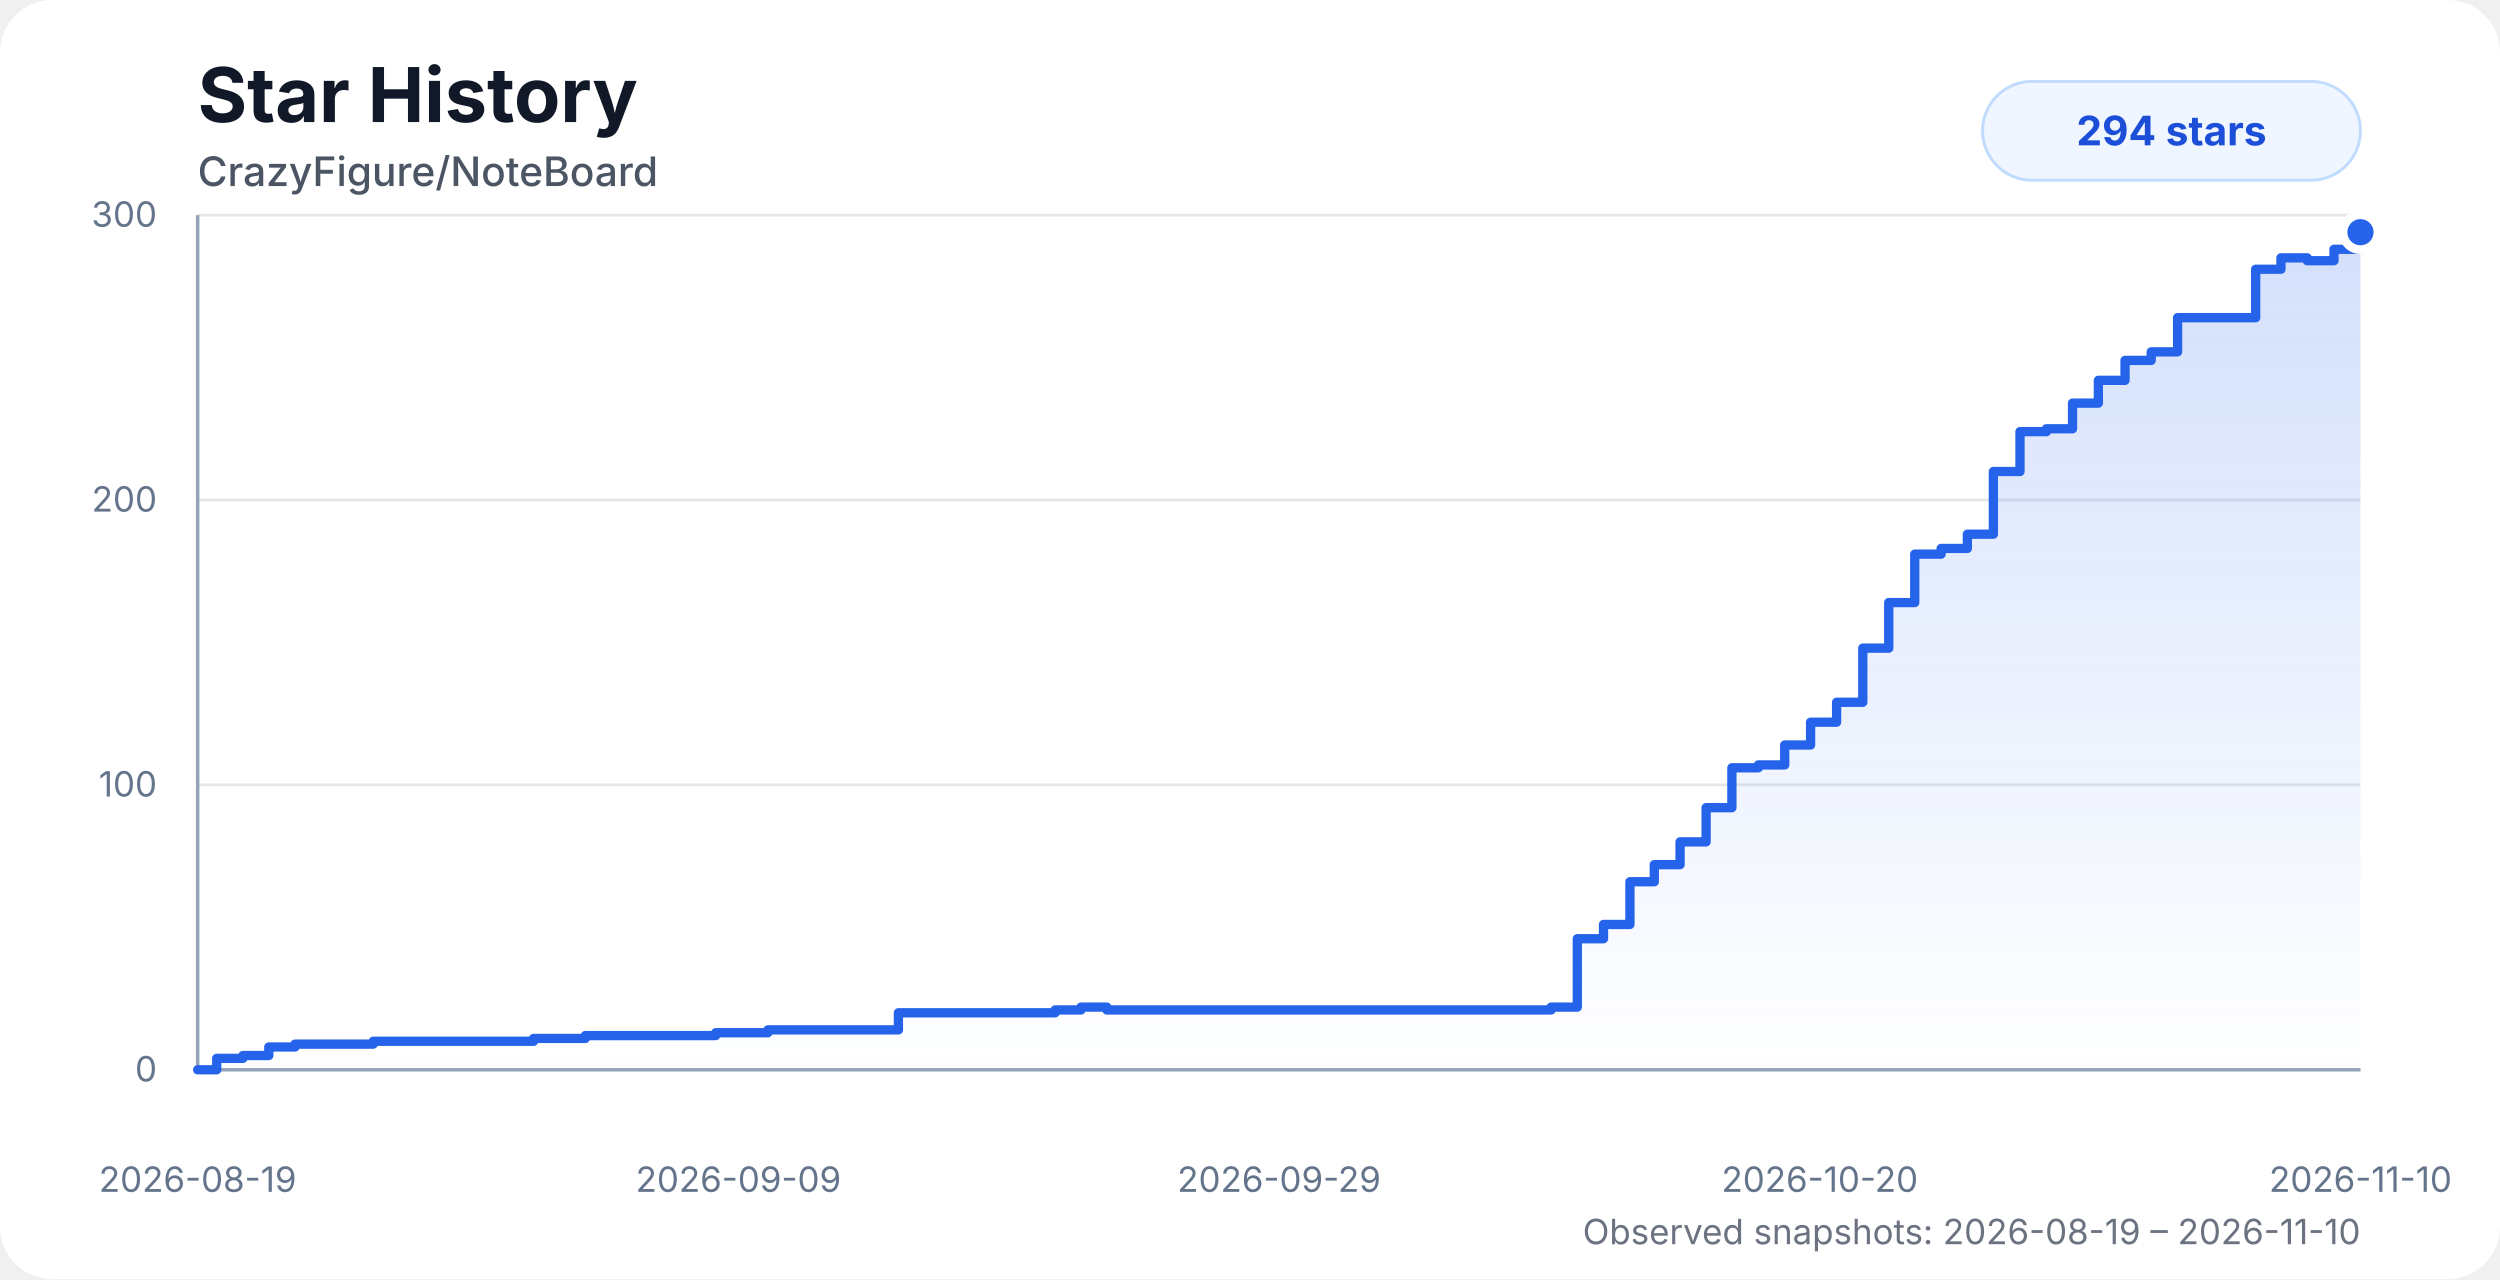
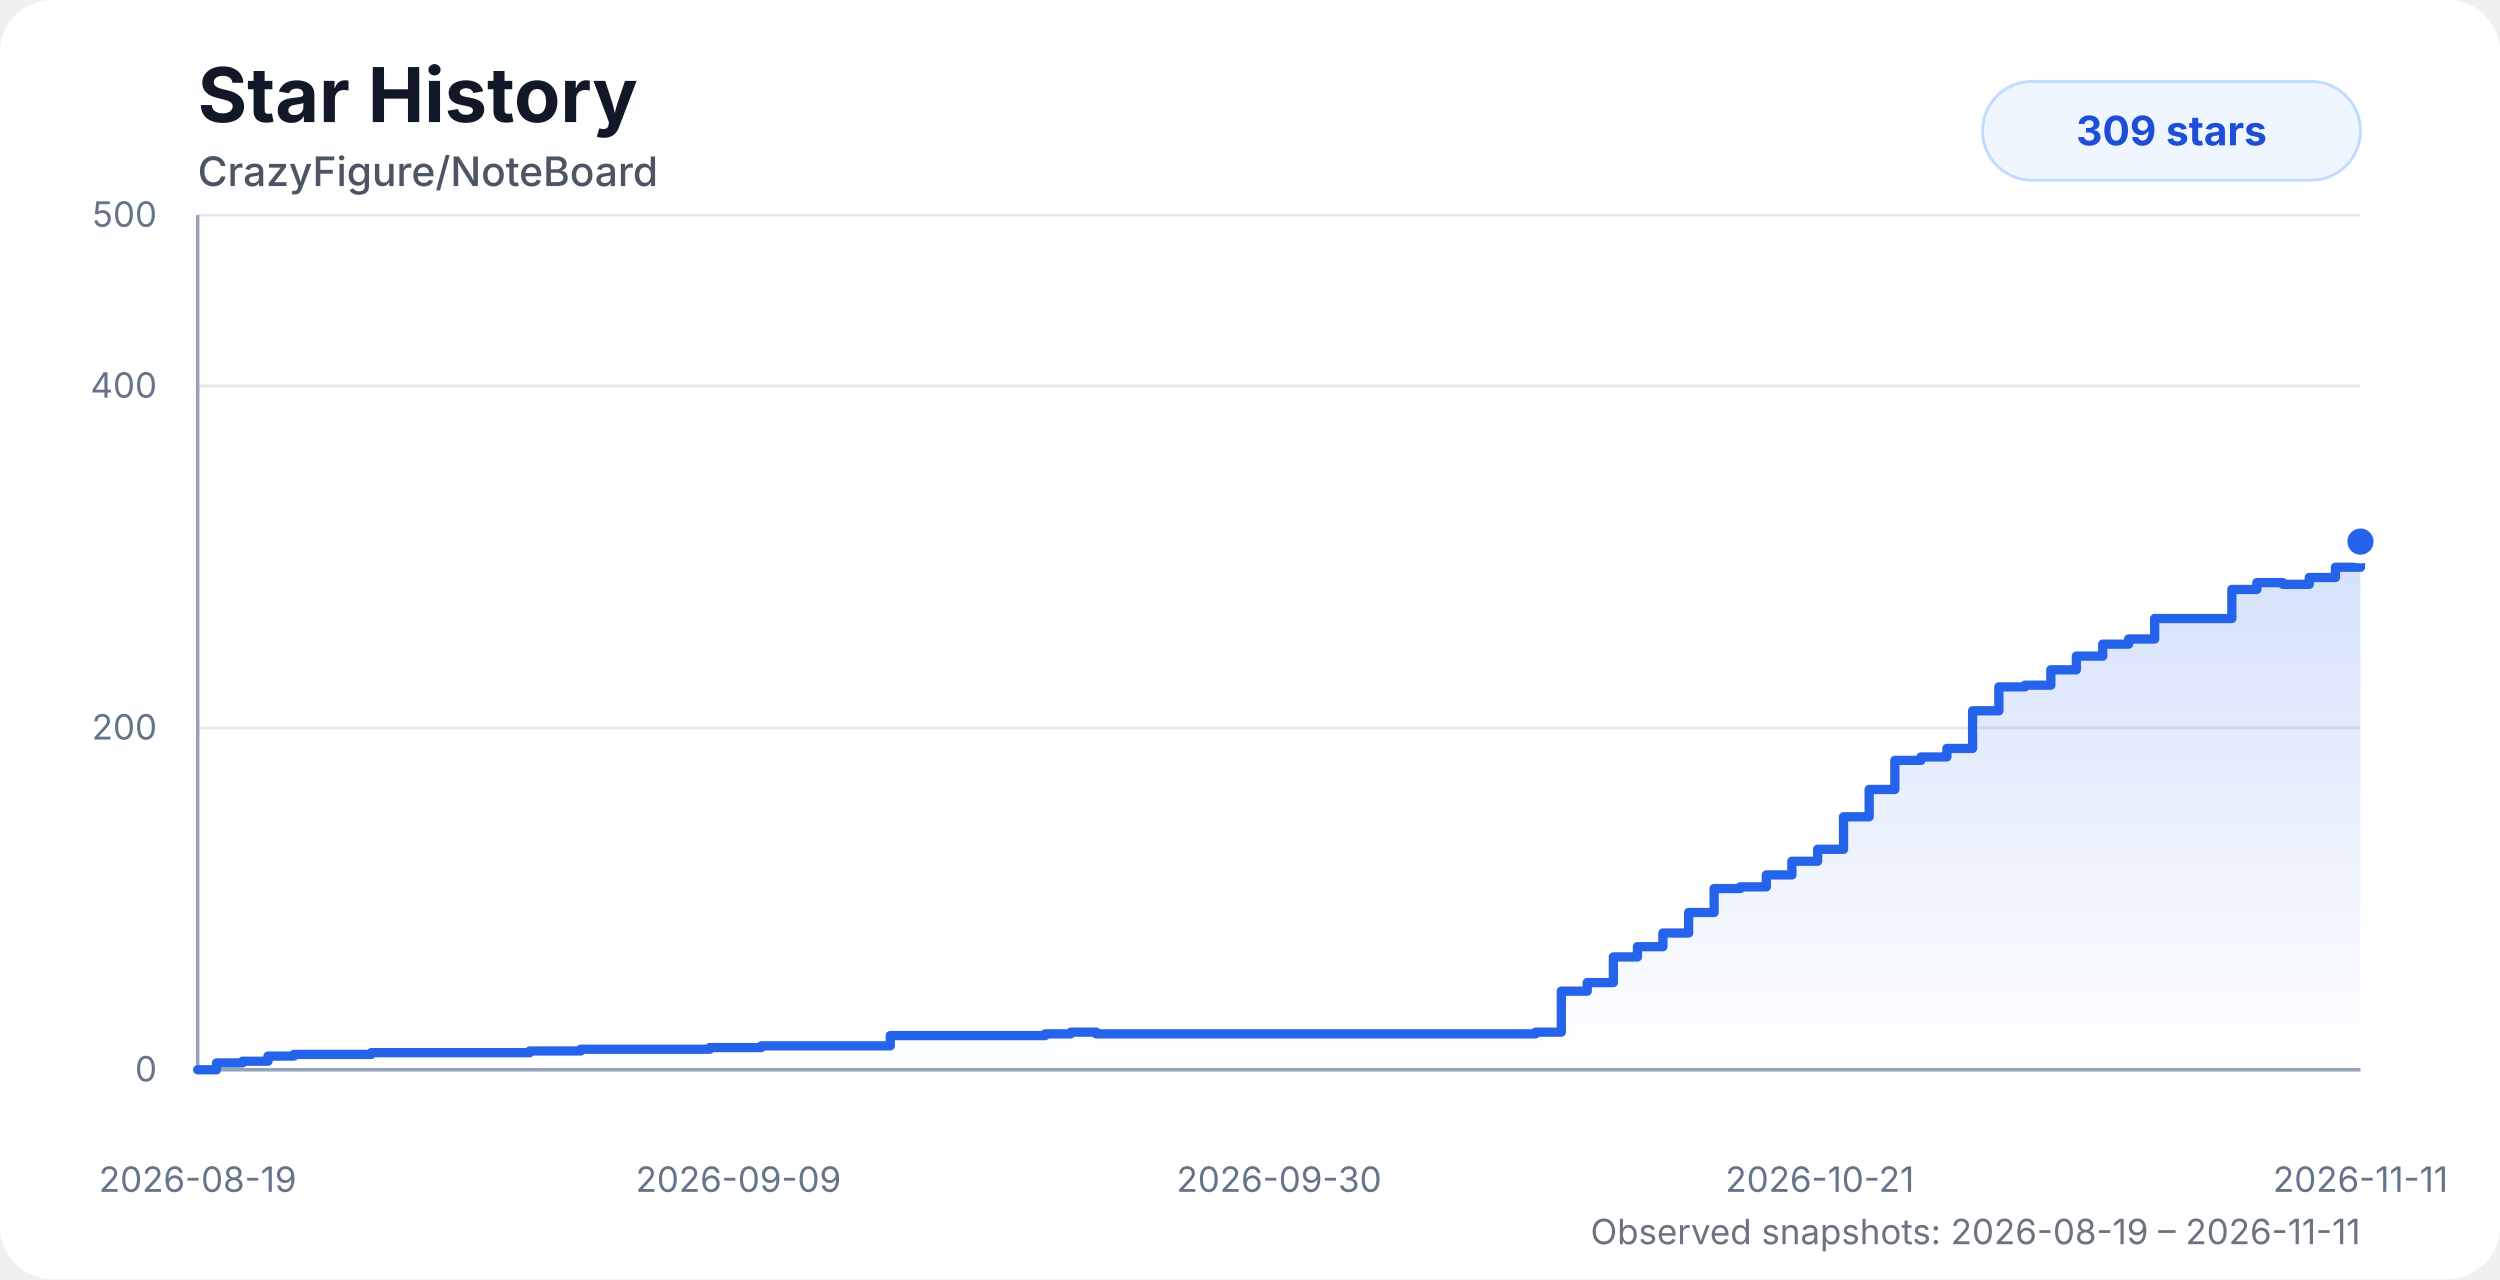
<svg xmlns="http://www.w3.org/2000/svg" width="860" height="440" viewBox="0 0 860 440" role="img" aria-labelledby="title desc">
  <style>
    .chart-bg { fill: #ffffff; }
    .title { fill: #111827; font: 700 26px system-ui, -apple-system, BlinkMacSystemFont, "Segoe UI", sans-serif; }
    .subtitle { fill: #4b5563; font: 500 14px system-ui, -apple-system, BlinkMacSystemFont, "Segoe UI", sans-serif; }
    .axis-label { fill: #64748b; font: 12px system-ui, -apple-system, BlinkMacSystemFont, "Segoe UI", sans-serif; }
    .grid { stroke: #e5e7eb; stroke-width: 1; }
    .axis { stroke: #94a3b8; stroke-width: 1.2; }
    .area { fill: url(#starGradient); opacity: 0.28; }
    .line { fill: none; stroke: #2563eb; stroke-width: 3.2; stroke-linecap: round; stroke-linejoin: round; }
    .dot { fill: #2563eb; stroke: #ffffff; stroke-width: 3; }
    .badge { fill: #eff6ff; stroke: #bfdbfe; }
    .badge-text { fill: #1d4ed8; font: 700 14px system-ui, -apple-system, BlinkMacSystemFont, "Segoe UI", sans-serif; }
    .status { fill: #6b7280; font: 12px system-ui, -apple-system, BlinkMacSystemFont, "Segoe UI", sans-serif; }
    @media (prefers-color-scheme: dark) {
      .chart-bg { fill: #0d1117; }
      .title { fill: #f8fafc; }
      .subtitle { fill: #cbd5e1; }
      .axis-label { fill: #94a3b8; }
      .grid { stroke: #1f2937; }
      .axis { stroke: #475569; }
      .dot { stroke: #0d1117; }
      .badge { fill: #172554; stroke: #1d4ed8; }
      .badge-text { fill: #bfdbfe; }
      .status { fill: #94a3b8; }
    }
  </style>
  <defs>
    <linearGradient id="starGradient" x1="0" x2="0" y1="0" y2="1">
      <stop offset="0%" stop-color="#2563eb" stop-opacity="0.72" />
      <stop offset="100%" stop-color="#2563eb" stop-opacity="0" />
    </linearGradient>
  </defs>
  <rect class="chart-bg" width="860" height="440" rx="18" />
  <text class="title" x="68" y="42">Star History</text>
  <text class="subtitle" x="68" y="64">CrazyFigure/NoteBoard</text>
  <g>
    <line class="grid" x1="68" y1="368" x2="812" y2="368" />
-     <line class="grid" x1="68" y1="270" x2="812" y2="270" />
-     <line class="grid" x1="68" y1="172" x2="812" y2="172" />
+     <line class="grid" x1="68" y1="250.4" x2="812" y2="250.4" />
+     <line class="grid" x1="68" y1="132.8" x2="812" y2="132.8" />
    <line class="grid" x1="68" y1="74" x2="812" y2="74" />
    <line class="axis" x1="68" y1="74" x2="68" y2="368" />
    <line class="axis" x1="68" y1="368" x2="812" y2="368" />
    <text class="axis-label" x="54" y="372" text-anchor="end">0</text>
-     <text class="axis-label" x="54" y="274" text-anchor="end">100</text>
-     <text class="axis-label" x="54" y="176" text-anchor="end">200</text>
-     <text class="axis-label" x="54" y="78" text-anchor="end">300</text>
+     <text class="axis-label" x="54" y="254.4" text-anchor="end">200</text>
+     <text class="axis-label" x="54" y="136.8" text-anchor="end">400</text>
+     <text class="axis-label" x="54" y="78" text-anchor="end">500</text>
    <text class="axis-label" x="68" y="410" text-anchor="middle">2026-08-19</text>
    <text class="axis-label" x="254" y="410" text-anchor="middle">2026-09-09</text>
-     <text class="axis-label" x="440" y="410" text-anchor="middle">2026-09-29</text>
-     <text class="axis-label" x="626" y="410" text-anchor="middle">2026-10-20</text>
-     <text class="axis-label" x="812" y="410" text-anchor="middle">2026-11-10</text>
+     <text class="axis-label" x="440" y="410" text-anchor="middle">2026-09-30</text>
+     <text class="axis-label" x="626" y="410" text-anchor="middle">2026-10-21</text>
+     <text class="axis-label" x="812" y="410" text-anchor="middle">2026-11-11</text>
  </g>
-   <path class="area" d="M 68 368 H 68 V 368 H 74.55 V 364.08 H 83.56 V 363.1 H 92.47 V 360.16 H 101.49 V 359.18 H 110.46 V 359.18 H 119.39 V 359.18 H 128.4 V 358.2 H 140.57 V 358.2 H 150.18 V 358.2 H 157.26 V 358.2 H 165.81 V 358.2 H 174.88 V 358.2 H 183.55 V 357.22 H 192.39 V 357.22 H 201.35 V 356.24 H 210.35 V 356.24 H 219.26 V 356.24 H 228.3 V 356.24 H 237.31 V 356.24 H 246.22 V 355.26 H 255.21 V 355.26 H 264.17 V 354.28 H 273.15 V 354.28 H 282.04 V 354.28 H 291.16 V 354.28 H 300.18 V 354.28 H 309.05 V 348.4 H 318 V 348.4 H 326.98 V 348.4 H 335.88 V 348.4 H 344.84 V 348.4 H 353.97 V 348.4 H 362.97 V 347.42 H 371.87 V 346.44 H 380.74 V 347.42 H 389.76 V 347.42 H 398.7 V 347.42 H 407.67 V 347.42 H 416.81 V 347.42 H 425.93 V 347.42 H 434.88 V 347.42 H 443.78 V 347.42 H 452.9 V 347.42 H 461.8 V 347.42 H 470.6 V 347.42 H 479.71 V 347.42 H 488.74 V 347.42 H 497.87 V 347.42 H 506.72 V 347.42 H 515.77 V 347.42 H 524.72 V 347.42 H 533.6 V 346.44 H 542.59 V 322.92 H 551.61 V 318.02 H 560.7 V 303.32 H 569.08 V 297.44 H 577.94 V 289.6 H 586.9 V 277.84 H 595.77 V 264.12 H 604.88 V 263.14 H 613.94 V 256.28 H 622.84 V 248.44 H 631.79 V 241.58 H 640.8 V 222.96 H 649.73 V 207.28 H 658.67 V 190.62 H 667.75 V 188.66 H 676.77 V 183.76 H 685.72 V 162.2 H 694.87 V 148.48 H 703.97 V 147.5 H 712.95 V 138.68 H 721.84 V 130.84 H 731.01 V 123.98 H 740.02 V 121.04 H 749.09 V 109.28 H 757.89 V 109.28 H 775.95 V 92.62 H 784.65 V 88.7 H 793.69 V 89.68 H 802.89 V 85.76 H 812 V 79.88 L 812 368 L 68 368 Z" />
-   <path class="line" d="M 68 368 H 68 V 368 H 74.55 V 364.08 H 83.56 V 363.1 H 92.47 V 360.16 H 101.49 V 359.18 H 110.46 V 359.18 H 119.39 V 359.18 H 128.4 V 358.2 H 140.57 V 358.2 H 150.18 V 358.2 H 157.26 V 358.2 H 165.81 V 358.2 H 174.88 V 358.2 H 183.55 V 357.22 H 192.39 V 357.22 H 201.35 V 356.24 H 210.35 V 356.24 H 219.26 V 356.24 H 228.3 V 356.24 H 237.31 V 356.24 H 246.22 V 355.26 H 255.21 V 355.26 H 264.17 V 354.28 H 273.15 V 354.28 H 282.04 V 354.28 H 291.16 V 354.28 H 300.18 V 354.28 H 309.05 V 348.4 H 318 V 348.4 H 326.98 V 348.4 H 335.88 V 348.4 H 344.84 V 348.4 H 353.97 V 348.4 H 362.97 V 347.42 H 371.87 V 346.44 H 380.74 V 347.42 H 389.76 V 347.42 H 398.7 V 347.42 H 407.67 V 347.42 H 416.81 V 347.42 H 425.93 V 347.42 H 434.88 V 347.42 H 443.78 V 347.42 H 452.9 V 347.42 H 461.8 V 347.42 H 470.6 V 347.42 H 479.71 V 347.42 H 488.74 V 347.42 H 497.87 V 347.42 H 506.72 V 347.42 H 515.77 V 347.42 H 524.72 V 347.42 H 533.6 V 346.44 H 542.59 V 322.92 H 551.61 V 318.02 H 560.7 V 303.32 H 569.08 V 297.44 H 577.94 V 289.6 H 586.9 V 277.84 H 595.77 V 264.12 H 604.88 V 263.14 H 613.94 V 256.28 H 622.84 V 248.44 H 631.79 V 241.58 H 640.8 V 222.96 H 649.73 V 207.28 H 658.67 V 190.62 H 667.75 V 188.66 H 676.77 V 183.76 H 685.72 V 162.2 H 694.87 V 148.48 H 703.97 V 147.5 H 712.95 V 138.68 H 721.84 V 130.84 H 731.01 V 123.98 H 740.02 V 121.04 H 749.09 V 109.28 H 757.89 V 109.28 H 775.95 V 92.62 H 784.65 V 88.7 H 793.69 V 89.68 H 802.89 V 85.76 H 812 V 79.88" />
-   <circle class="dot" cx="812" cy="79.88" r="6" />
+   <path class="area" d="M 68 368 H 68 V 368 H 74.48 V 365.65 H 83.38 V 365.06 H 92.19 V 363.3 H 101.1 V 362.71 H 109.97 V 362.71 H 118.79 V 362.71 H 127.7 V 362.12 H 139.73 V 362.12 H 149.23 V 362.12 H 156.22 V 362.12 H 164.68 V 362.12 H 173.65 V 362.12 H 182.21 V 361.53 H 190.95 V 361.53 H 199.8 V 360.94 H 208.7 V 360.94 H 217.51 V 360.94 H 226.44 V 360.94 H 235.35 V 360.94 H 244.15 V 360.36 H 253.04 V 360.36 H 261.9 V 359.77 H 270.78 V 359.77 H 279.57 V 359.77 H 288.57 V 359.77 H 297.49 V 359.77 H 306.26 V 356.24 H 315.11 V 356.24 H 323.98 V 356.24 H 332.78 V 356.24 H 341.64 V 356.24 H 350.65 V 356.24 H 359.56 V 355.65 H 368.35 V 355.06 H 377.12 V 355.65 H 386.03 V 355.65 H 394.88 V 355.65 H 403.74 V 355.65 H 412.77 V 355.65 H 421.78 V 355.65 H 430.63 V 355.65 H 439.43 V 355.65 H 448.44 V 355.65 H 457.24 V 355.65 H 465.94 V 355.65 H 474.94 V 355.65 H 483.87 V 355.65 H 492.9 V 355.65 H 501.64 V 355.65 H 510.58 V 355.65 H 519.43 V 355.65 H 528.21 V 355.06 H 537.09 V 340.95 H 546.01 V 338.01 H 555 V 329.19 H 563.28 V 325.66 H 572.03 V 320.96 H 580.89 V 313.9 H 589.66 V 305.67 H 598.66 V 305.08 H 607.62 V 300.97 H 616.41 V 296.26 H 625.27 V 292.15 H 634.17 V 280.98 H 642.99 V 271.57 H 651.83 V 261.57 H 660.81 V 260.4 H 669.73 V 257.46 H 678.57 V 244.52 H 687.61 V 236.29 H 696.6 V 235.7 H 705.48 V 230.41 H 714.27 V 225.7 H 723.34 V 221.59 H 732.24 V 219.82 H 741.2 V 212.77 H 749.9 V 212.77 H 767.76 V 202.77 H 776.36 V 200.42 H 785.29 V 201.01 H 794.39 V 198.66 H 803.39 V 195.13 H 812 V 186.31 L 812 368 L 68 368 Z" />
+   <path class="line" d="M 68 368 H 68 V 368 H 74.48 V 365.65 H 83.38 V 365.06 H 92.19 V 363.3 H 101.1 V 362.71 H 109.97 V 362.71 H 118.79 V 362.71 H 127.7 V 362.12 H 139.73 V 362.12 H 149.23 V 362.12 H 156.22 V 362.12 H 164.68 V 362.12 H 173.65 V 362.12 H 182.21 V 361.53 H 190.95 V 361.53 H 199.8 V 360.94 H 208.7 V 360.94 H 217.51 V 360.94 H 226.44 V 360.94 H 235.35 V 360.94 H 244.15 V 360.36 H 253.04 V 360.36 H 261.9 V 359.77 H 270.78 V 359.77 H 279.57 V 359.77 H 288.57 V 359.77 H 297.49 V 359.77 H 306.26 V 356.24 H 315.11 V 356.24 H 323.98 V 356.24 H 332.78 V 356.24 H 341.64 V 356.24 H 350.65 V 356.24 H 359.56 V 355.65 H 368.35 V 355.06 H 377.12 V 355.65 H 386.03 V 355.65 H 394.88 V 355.65 H 403.74 V 355.65 H 412.77 V 355.65 H 421.78 V 355.65 H 430.63 V 355.65 H 439.43 V 355.65 H 448.44 V 355.65 H 457.24 V 355.65 H 465.94 V 355.65 H 474.94 V 355.65 H 483.87 V 355.65 H 492.9 V 355.65 H 501.64 V 355.65 H 510.58 V 355.65 H 519.43 V 355.65 H 528.21 V 355.06 H 537.09 V 340.95 H 546.01 V 338.01 H 555 V 329.19 H 563.28 V 325.66 H 572.03 V 320.96 H 580.89 V 313.9 H 589.66 V 305.67 H 598.66 V 305.08 H 607.62 V 300.97 H 616.41 V 296.26 H 625.27 V 292.15 H 634.17 V 280.98 H 642.99 V 271.57 H 651.83 V 261.57 H 660.81 V 260.4 H 669.73 V 257.46 H 678.57 V 244.52 H 687.61 V 236.29 H 696.6 V 235.7 H 705.48 V 230.41 H 714.27 V 225.7 H 723.34 V 221.59 H 732.24 V 219.82 H 741.2 V 212.77 H 749.9 V 212.77 H 767.76 V 202.77 H 776.36 V 200.42 H 785.29 V 201.01 H 794.39 V 198.66 H 803.39 V 195.13 H 812 V 186.31" />
+   <circle class="dot" cx="812" cy="186.31" r="6" />
  <rect class="badge" x="682" y="28" width="130" height="34" rx="17" />
-   <text class="badge-text" x="747" y="50" text-anchor="middle">294 stars</text>
-   <text class="status" x="812" y="428" text-anchor="end">Observed snapshots: 2026-08-19 – 2026-11-10</text>
+   <text class="badge-text" x="747" y="50" text-anchor="middle">309 stars</text>
+   <text class="status" x="812" y="428" text-anchor="end">Observed snapshots: 2026-08-19 – 2026-11-11</text>
</svg>
